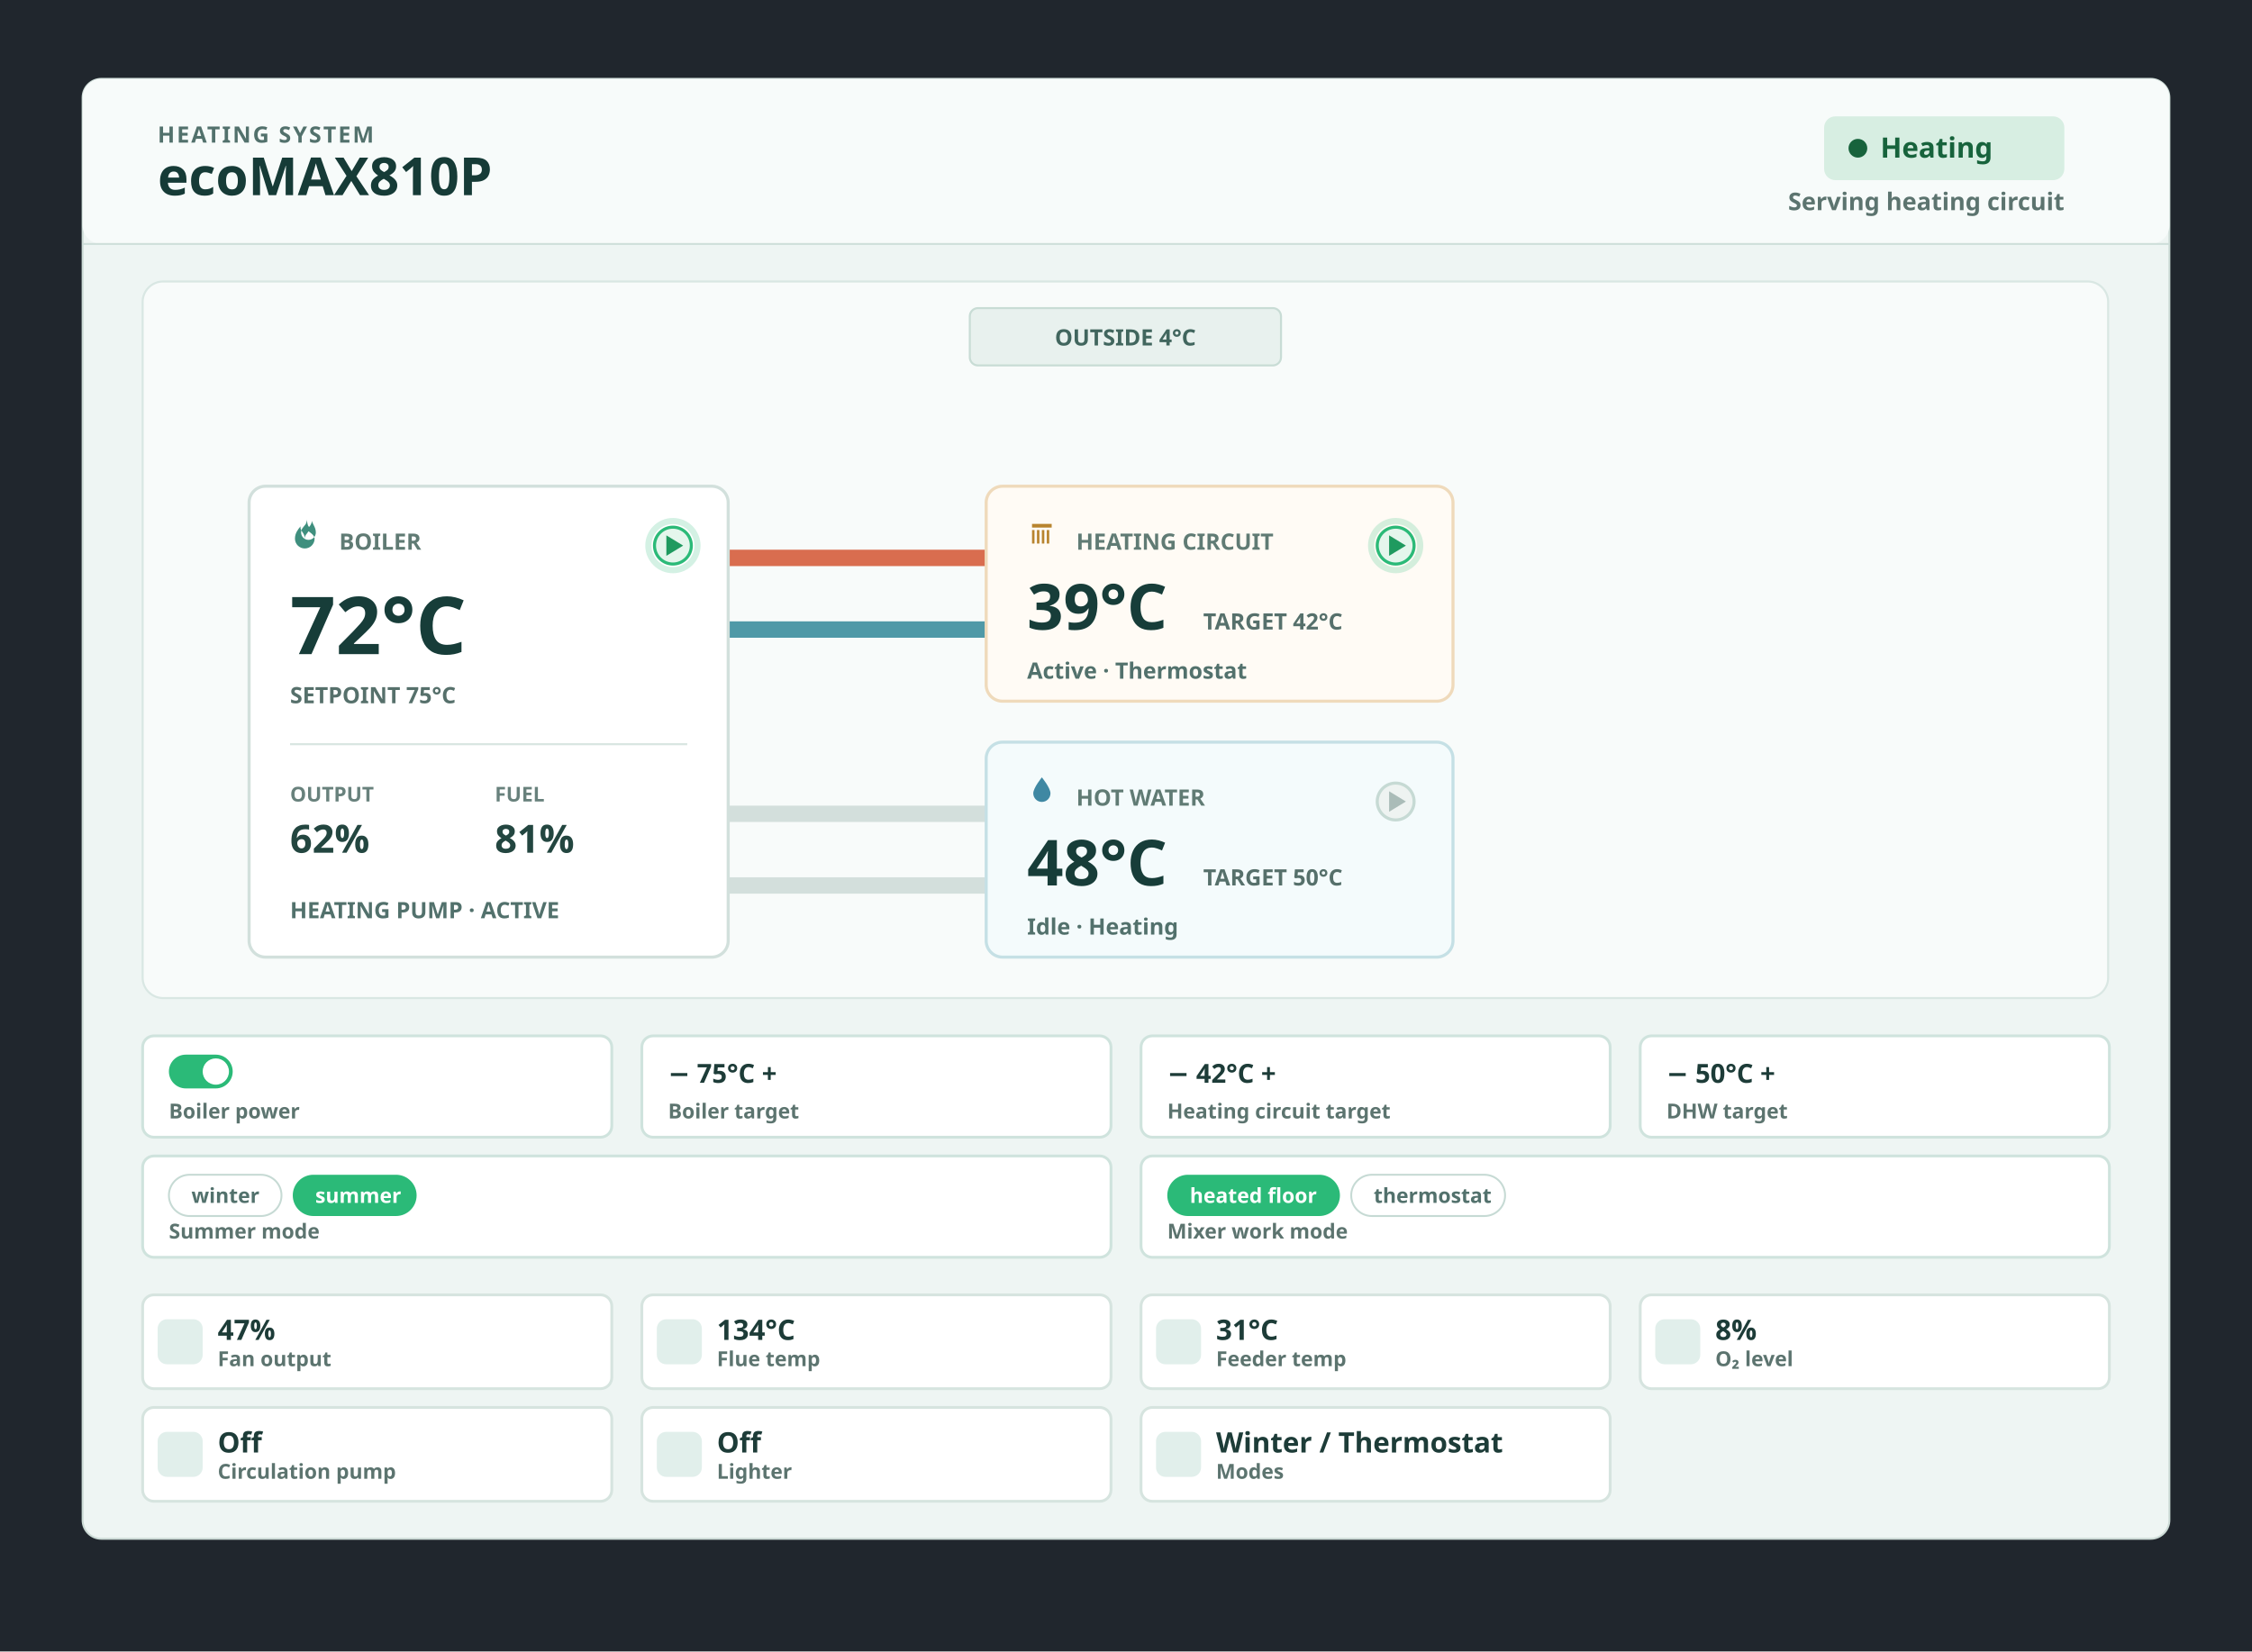
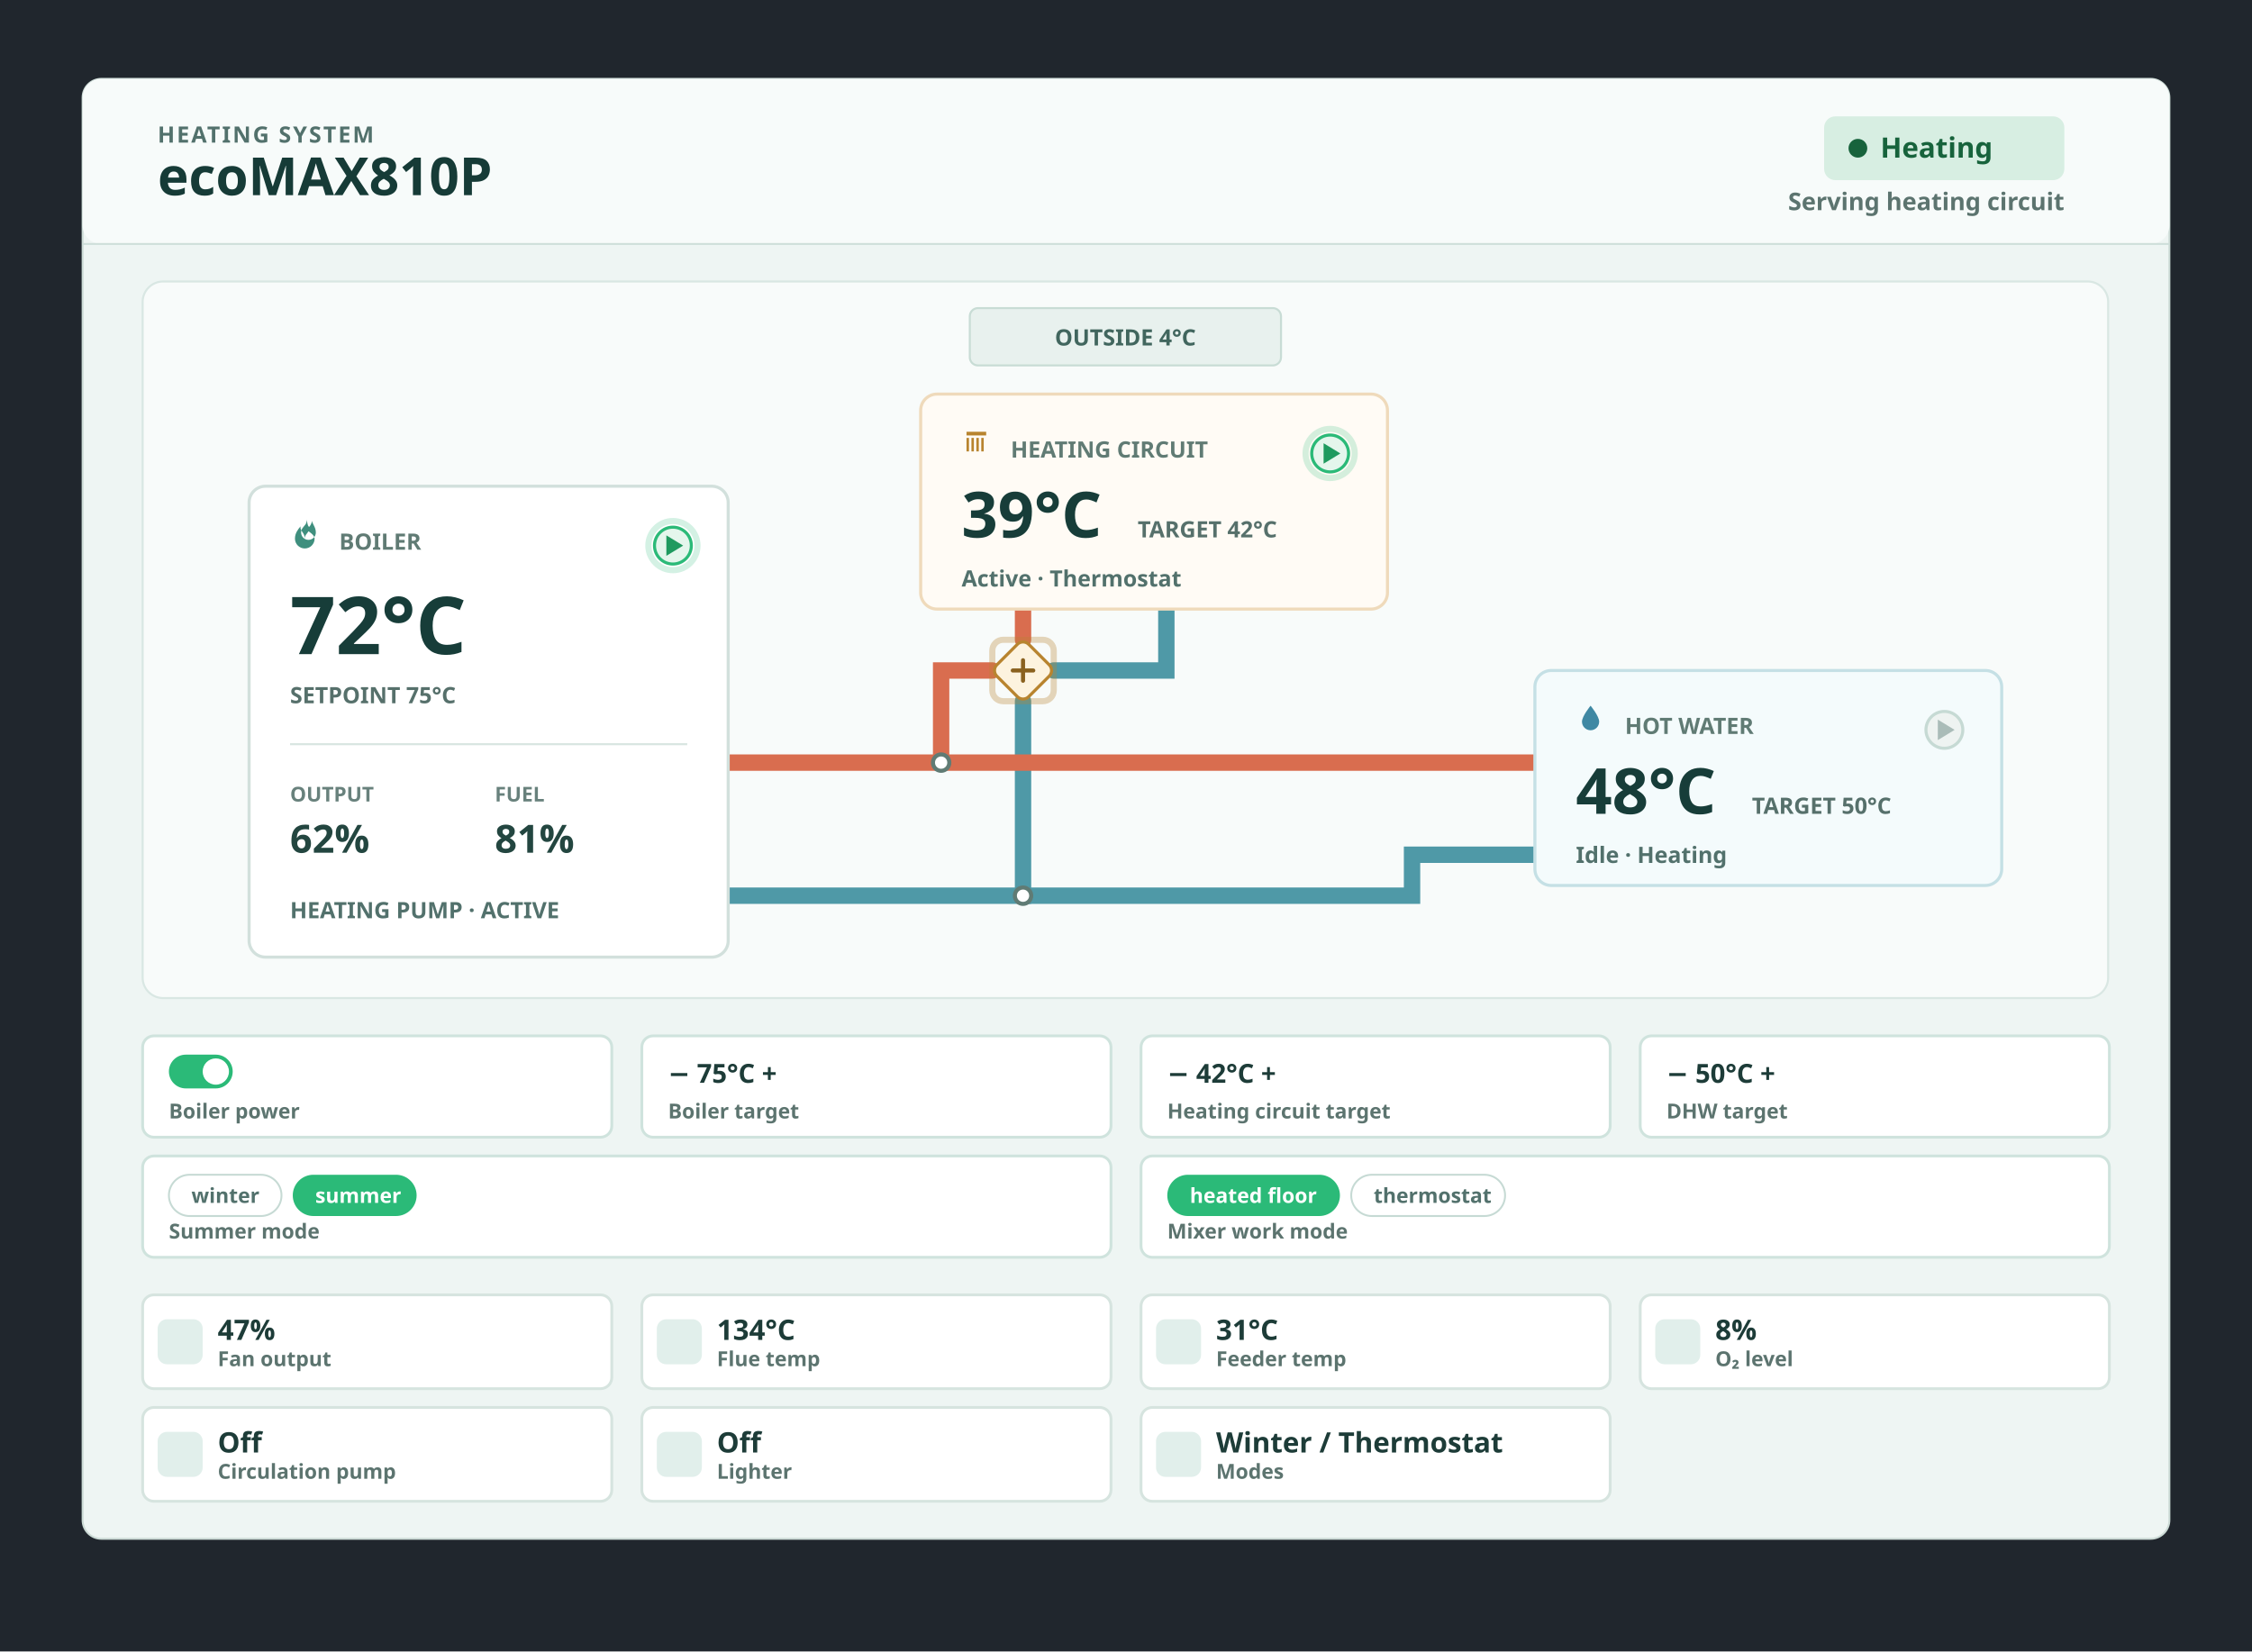
<svg xmlns="http://www.w3.org/2000/svg" width="1200" height="880" viewBox="0 0 1200 880" role="img" aria-labelledby="title description" font-family="sans-serif">
  <rect width="1200" height="880" fill="#20262d" />
  <rect x="44" y="42" width="1112" height="778" rx="10" fill="#eef5f3" stroke="#cbdad5" stroke-width="1" />
  <rect x="44" y="42" width="1112" height="88" rx="10" fill="#f7fbfa" />
  <line x1="44" y1="130" x2="1156" y2="130" stroke="#ceded9" stroke-width="1" />
  <text x="84" y="76" fill="#52716c" font-size="12" font-weight="800" letter-spacing="1">HEATING SYSTEM</text>
  <text x="84" y="104" fill="#163b37" font-size="28" font-weight="700">ecoMAX810P</text>
  <rect x="972" y="62" width="128" height="34" rx="6" fill="#d7eee2" />
  <circle cx="990" cy="79" r="5" fill="#17633c" />
  <text x="1002" y="84" fill="#17633c" font-size="15" font-weight="700">Heating</text>
  <text x="1100" y="112" text-anchor="end" fill="#5c746f" font-size="13" font-weight="700">Serving heating circuit</text>
  <g transform="translate(76 150) scale(1.091)">
    <rect width="960" height="350" rx="10" fill="#f8fbfa" stroke="#d9e7e3" stroke-width="1" />
    <g transform="translate(480 27)">
      <rect x="-76" y="-14" width="152" height="28" rx="4" fill="#e8f1ee" stroke="#c8dcd5" stroke-width="1" />
      <text text-anchor="middle" dominant-baseline="central" fill="#41665e" font-size="11" font-weight="800">OUTSIDE 4°C</text>
    </g>
-     <path d="M286 135 H412" fill="none" stroke="#d96d4f" stroke-width="8" stroke-linecap="round" />
-     <path d="M412 170 H286" fill="none" stroke="#4f99a7" stroke-width="8" stroke-linecap="round" />
-     <path d="M286 260 H412" fill="none" stroke="#d3dfdc" stroke-width="8" stroke-linecap="round" />
-     <path d="M412 295 H286" fill="none" stroke="#d3dfdc" stroke-width="8" stroke-linecap="round" />
+     <path d="M390 235 V190 H415" fill="none" stroke="#d96d4f" stroke-width="8" stroke-linecap="round" />
+     <path d="M430 175 V160" fill="none" stroke="#d96d4f" stroke-width="8" stroke-linecap="round" />
+     <path d="M500 160 V190 H445" fill="none" stroke="#4f99a7" stroke-width="8" stroke-linecap="round" />
+     <path d="M430 205 V300 H286" fill="none" stroke="#4f99a7" stroke-width="8" stroke-linecap="round" />
+     <path d="M680 280 H620 V300 H430" fill="none" stroke="#4f99a7" stroke-width="8" stroke-linecap="round" />
+     <g transform="translate(430 190)">
+       <rect x="-15" y="-15" width="30" height="30" rx="5.3" fill="none" stroke="#b8842f52" stroke-width="3" />
+       <rect x="-11" y="-11" width="22" height="22" rx="3.9" transform="rotate(45)" fill="#fdf3df" stroke="#b8842f" stroke-width="1.5" />
+       <path d="M-5 0H5M0 -5V5" fill="none" stroke="#8a611f" stroke-width="2" stroke-linecap="round" />
+     </g>
+     <path d="M286 235 H680" fill="none" stroke="#d96d4f" stroke-width="8" stroke-linecap="round" />
+     <circle cx="390" cy="235" r="4" fill="#fff" stroke="#607b74" stroke-width="2" />
+     <circle cx="430" cy="300" r="4" fill="#fff" stroke="#607b74" stroke-width="2" />
    <g transform="translate(52 100)">
      <rect width="234" height="230" rx="8" fill="#fff" stroke="#d2e0dc" stroke-width="1.5" />
      <g transform="translate(20 16) scale(0.6)">
        <path fill="#3f8f7e" d="M13.5 0s.5 2.5-1 4.5S9 8 9 11a6 6 0 0 0 12 0c0-4.5-3-7-3-9.5 0 0-.5 2.5-2 4.5S13.5 0 13.5 0ZM12 24a8 8 0 0 1-8-8c0-4.5 2.5-7.5 4.5-10C8 10 12 11 12 16c0-3 2-4 3-6 0 0 5 3 5 6a8 8 0 0 1-8 8Z" />
      </g>
      <text x="44" y="31" fill="#607b74" font-size="11" font-weight="800">BOILER</text>
      <text x="20" y="82" fill="#173d39" font-size="39" font-weight="800">72°C</text>
      <text x="20" y="106" fill="#56706b" font-size="11" font-weight="800">SETPOINT 75°C</text>
      <line x1="20" y1="126" x2="214" y2="126" stroke="#d8e5e1" stroke-width="1" />
      <text x="20" y="154" fill="#68817c" font-size="10" font-weight="800">OUTPUT</text>
      <text x="20" y="179" fill="#234640" font-size="19" font-weight="800">62%</text>
      <text x="120" y="154" fill="#68817c" font-size="10" font-weight="800">FUEL</text>
      <text x="120" y="179" fill="#234640" font-size="19" font-weight="800">81%</text>
      <text x="20" y="211" fill="#52716c" font-size="11" font-weight="800">HEATING PUMP · ACTIVE</text>
      <g transform="translate(207 29)">
        <circle r="12" fill="none" stroke="#2bba7833" stroke-width="3" />
        <circle r="9" fill="#e4f6ec" stroke="#2bba78" stroke-width="1.5" />
        <path fill="#1f9a5f" d="M-3.2 -5.0 L5.0 0 L-3.2 5.0 Z" />
      </g>
    </g>
-     <g transform="translate(412 100)">
+     <g transform="translate(380 55)">
      <rect width="228" height="105" rx="8" fill="#fffbf5" stroke="#efdabb" stroke-width="1.5" />
      <g transform="translate(20 16) scale(0.6)">
        <path fill="#b8842f" d="M4 4h16v3H4V4Zm0 5h2v11H4V9Zm4 0h2v11H8V9Zm4 0h2v11h-2V9Zm4 0h2v11h-2V9Z" />
      </g>
      <text x="44" y="31" fill="#607b74" font-size="11" font-weight="800">HEATING CIRCUIT</text>
      <text x="20" y="70" fill="#173d39" font-size="31" font-weight="800">39°C</text>
      <text x="106" y="70" fill="#56706b" font-size="11" font-weight="800">TARGET 42°C</text>
      <text x="20" y="94" fill="#52716c" font-size="11" font-weight="800">Active · Thermostat</text>
      <g transform="translate(200 29)">
        <circle r="12" fill="none" stroke="#2bba7833" stroke-width="3" />
        <circle r="9" fill="#e4f6ec" stroke="#2bba78" stroke-width="1.5" />
        <path fill="#1f9a5f" d="M-3.2 -5.0 L5.0 0 L-3.2 5.0 Z" />
      </g>
    </g>
-     <g transform="translate(412 225)">
+     <g transform="translate(680 190)">
      <rect width="228" height="105" rx="8" fill="#f4fbfc" stroke="#c5e0e5" stroke-width="1.5" />
      <g transform="translate(20 16) scale(0.6)">
        <path fill="#3f88a3" d="M12 2s7 8.5 7 13a7 7 0 1 1-14 0c0-4.5 7-13 7-13Z" />
      </g>
      <text x="44" y="31" fill="#607b74" font-size="11" font-weight="800">HOT WATER</text>
      <text x="20" y="70" fill="#173d39" font-size="31" font-weight="800">48°C</text>
      <text x="106" y="70" fill="#56706b" font-size="11" font-weight="800">TARGET 50°C</text>
      <text x="20" y="94" fill="#52716c" font-size="11" font-weight="800">Idle · Heating</text>
      <g transform="translate(200 29)">
        <circle r="9" fill="#eef3f1" stroke="#c6dad4" stroke-width="1.5" />
        <path fill="#aabcb8" d="M-3.2 -5.0 L5.0 0 L-3.2 5.0 Z" />
      </g>
    </g>
  </g>
  <g font-size="11" font-weight="700" fill="#5c746f">
    <rect x="76" y="552" width="250" height="54" rx="6" fill="#fff" stroke="#cfe3dd" stroke-width="1.5" />
    <rect x="90" y="562" width="34" height="18" rx="9" fill="#2bba78" />
    <circle cx="115" cy="571" r="7" fill="#fff" />
    <text x="90" y="596">Boiler power</text>
    <rect x="342" y="552" width="250" height="54" rx="6" fill="#fff" stroke="#cfe3dd" stroke-width="1.5" />
    <text x="356" y="577" font-size="14" font-weight="800" fill="#1d3c38">− 75°C +</text>
    <text x="356" y="596">Boiler target</text>
    <rect x="608" y="552" width="250" height="54" rx="6" fill="#fff" stroke="#cfe3dd" stroke-width="1.5" />
    <text x="622" y="577" font-size="14" font-weight="800" fill="#1d3c38">− 42°C +</text>
    <text x="622" y="596">Heating circuit target</text>
    <rect x="874" y="552" width="250" height="54" rx="6" fill="#fff" stroke="#cfe3dd" stroke-width="1.5" />
    <text x="888" y="577" font-size="14" font-weight="800" fill="#1d3c38">− 50°C +</text>
    <text x="888" y="596">DHW target</text>
    <rect x="76" y="616" width="516" height="54" rx="6" fill="#fff" stroke="#cfe3dd" stroke-width="1.5" />
    <rect x="90" y="626" width="60" height="22" rx="11" fill="#fff" stroke="#c6dad4" />
    <text x="102" y="641" fill="#52716c" font-weight="800">winter</text>
    <rect x="156" y="626" width="66" height="22" rx="11" fill="#2bba78" />
    <text x="168" y="641" fill="#fff" font-weight="800">summer</text>
    <text x="90" y="660">Summer mode</text>
    <rect x="608" y="616" width="516" height="54" rx="6" fill="#fff" stroke="#cfe3dd" stroke-width="1.5" />
    <rect x="622" y="626" width="92" height="22" rx="11" fill="#2bba78" />
    <text x="634" y="641" fill="#fff" font-weight="800">heated floor</text>
    <rect x="720" y="626" width="82" height="22" rx="11" fill="#fff" stroke="#c6dad4" />
    <text x="732" y="641" fill="#52716c" font-weight="800">thermostat</text>
    <text x="622" y="660">Mixer work mode</text>
  </g>
  <g>
    <rect x="76" y="690" width="250" height="50" rx="6" fill="#fff" stroke="#d6e4df" stroke-width="1.5" />
    <rect x="84" y="703" width="24" height="24" rx="5" fill="#e1efeb" />
    <text x="116" y="714" fill="#1d3c38" font-size="15" font-weight="800">47%</text>
    <text x="116" y="728" fill="#5c746f" font-size="11" font-weight="700">Fan output</text>
    <rect x="342" y="690" width="250" height="50" rx="6" fill="#fff" stroke="#d6e4df" stroke-width="1.5" />
    <rect x="350" y="703" width="24" height="24" rx="5" fill="#e1efeb" />
    <text x="382" y="714" fill="#1d3c38" font-size="15" font-weight="800">134°C</text>
    <text x="382" y="728" fill="#5c746f" font-size="11" font-weight="700">Flue temp</text>
    <rect x="608" y="690" width="250" height="50" rx="6" fill="#fff" stroke="#d6e4df" stroke-width="1.5" />
    <rect x="616" y="703" width="24" height="24" rx="5" fill="#e1efeb" />
    <text x="648" y="714" fill="#1d3c38" font-size="15" font-weight="800">31°C</text>
    <text x="648" y="728" fill="#5c746f" font-size="11" font-weight="700">Feeder temp</text>
    <rect x="874" y="690" width="250" height="50" rx="6" fill="#fff" stroke="#d6e4df" stroke-width="1.5" />
    <rect x="882" y="703" width="24" height="24" rx="5" fill="#e1efeb" />
    <text x="914" y="714" fill="#1d3c38" font-size="15" font-weight="800">8%</text>
    <text x="914" y="728" fill="#5c746f" font-size="11" font-weight="700">O₂ level</text>
    <rect x="76" y="750" width="250" height="50" rx="6" fill="#fff" stroke="#d6e4df" stroke-width="1.5" />
    <rect x="84" y="763" width="24" height="24" rx="5" fill="#e1efeb" />
    <text x="116" y="774" fill="#1d3c38" font-size="15" font-weight="800">Off</text>
    <text x="116" y="788" fill="#5c746f" font-size="11" font-weight="700">Circulation pump</text>
    <rect x="342" y="750" width="250" height="50" rx="6" fill="#fff" stroke="#d6e4df" stroke-width="1.5" />
    <rect x="350" y="763" width="24" height="24" rx="5" fill="#e1efeb" />
    <text x="382" y="774" fill="#1d3c38" font-size="15" font-weight="800">Off</text>
    <text x="382" y="788" fill="#5c746f" font-size="11" font-weight="700">Lighter</text>
    <rect x="608" y="750" width="250" height="50" rx="6" fill="#fff" stroke="#d6e4df" stroke-width="1.5" />
    <rect x="616" y="763" width="24" height="24" rx="5" fill="#e1efeb" />
    <text x="648" y="774" fill="#1d3c38" font-size="15" font-weight="800">Winter / Thermostat</text>
    <text x="648" y="788" fill="#5c746f" font-size="11" font-weight="700">Modes</text>
  </g>
</svg>
